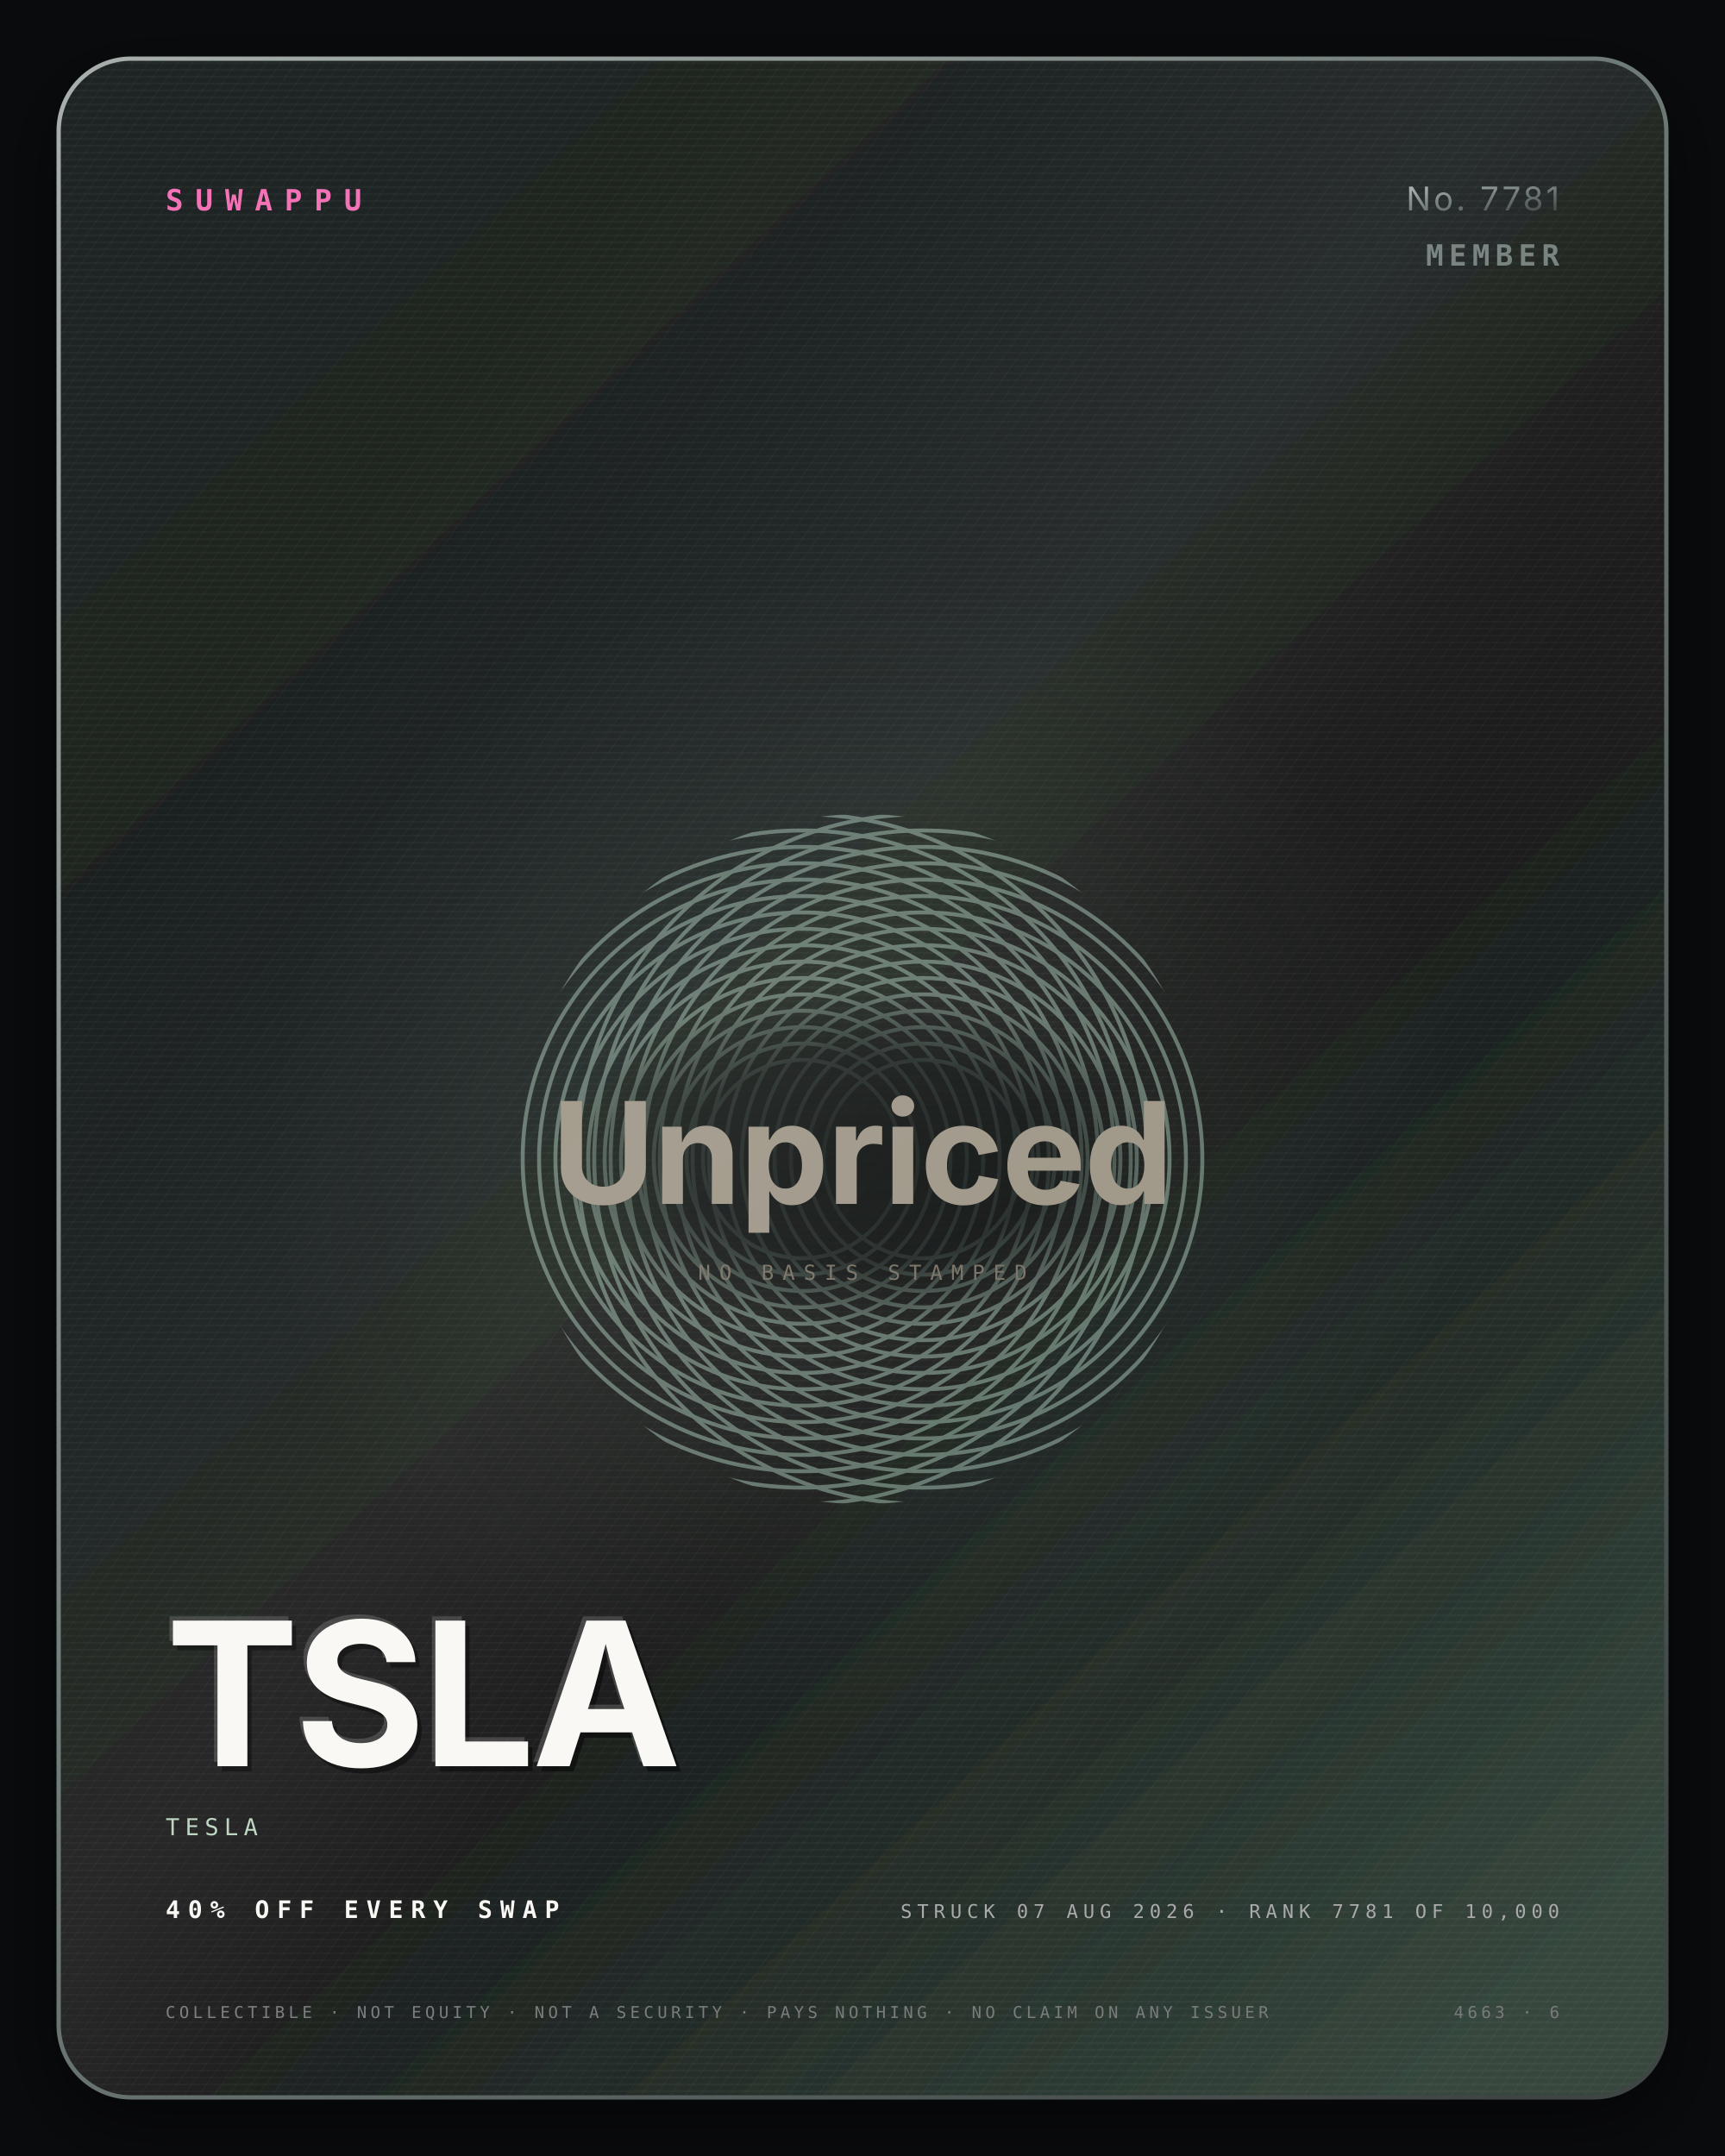
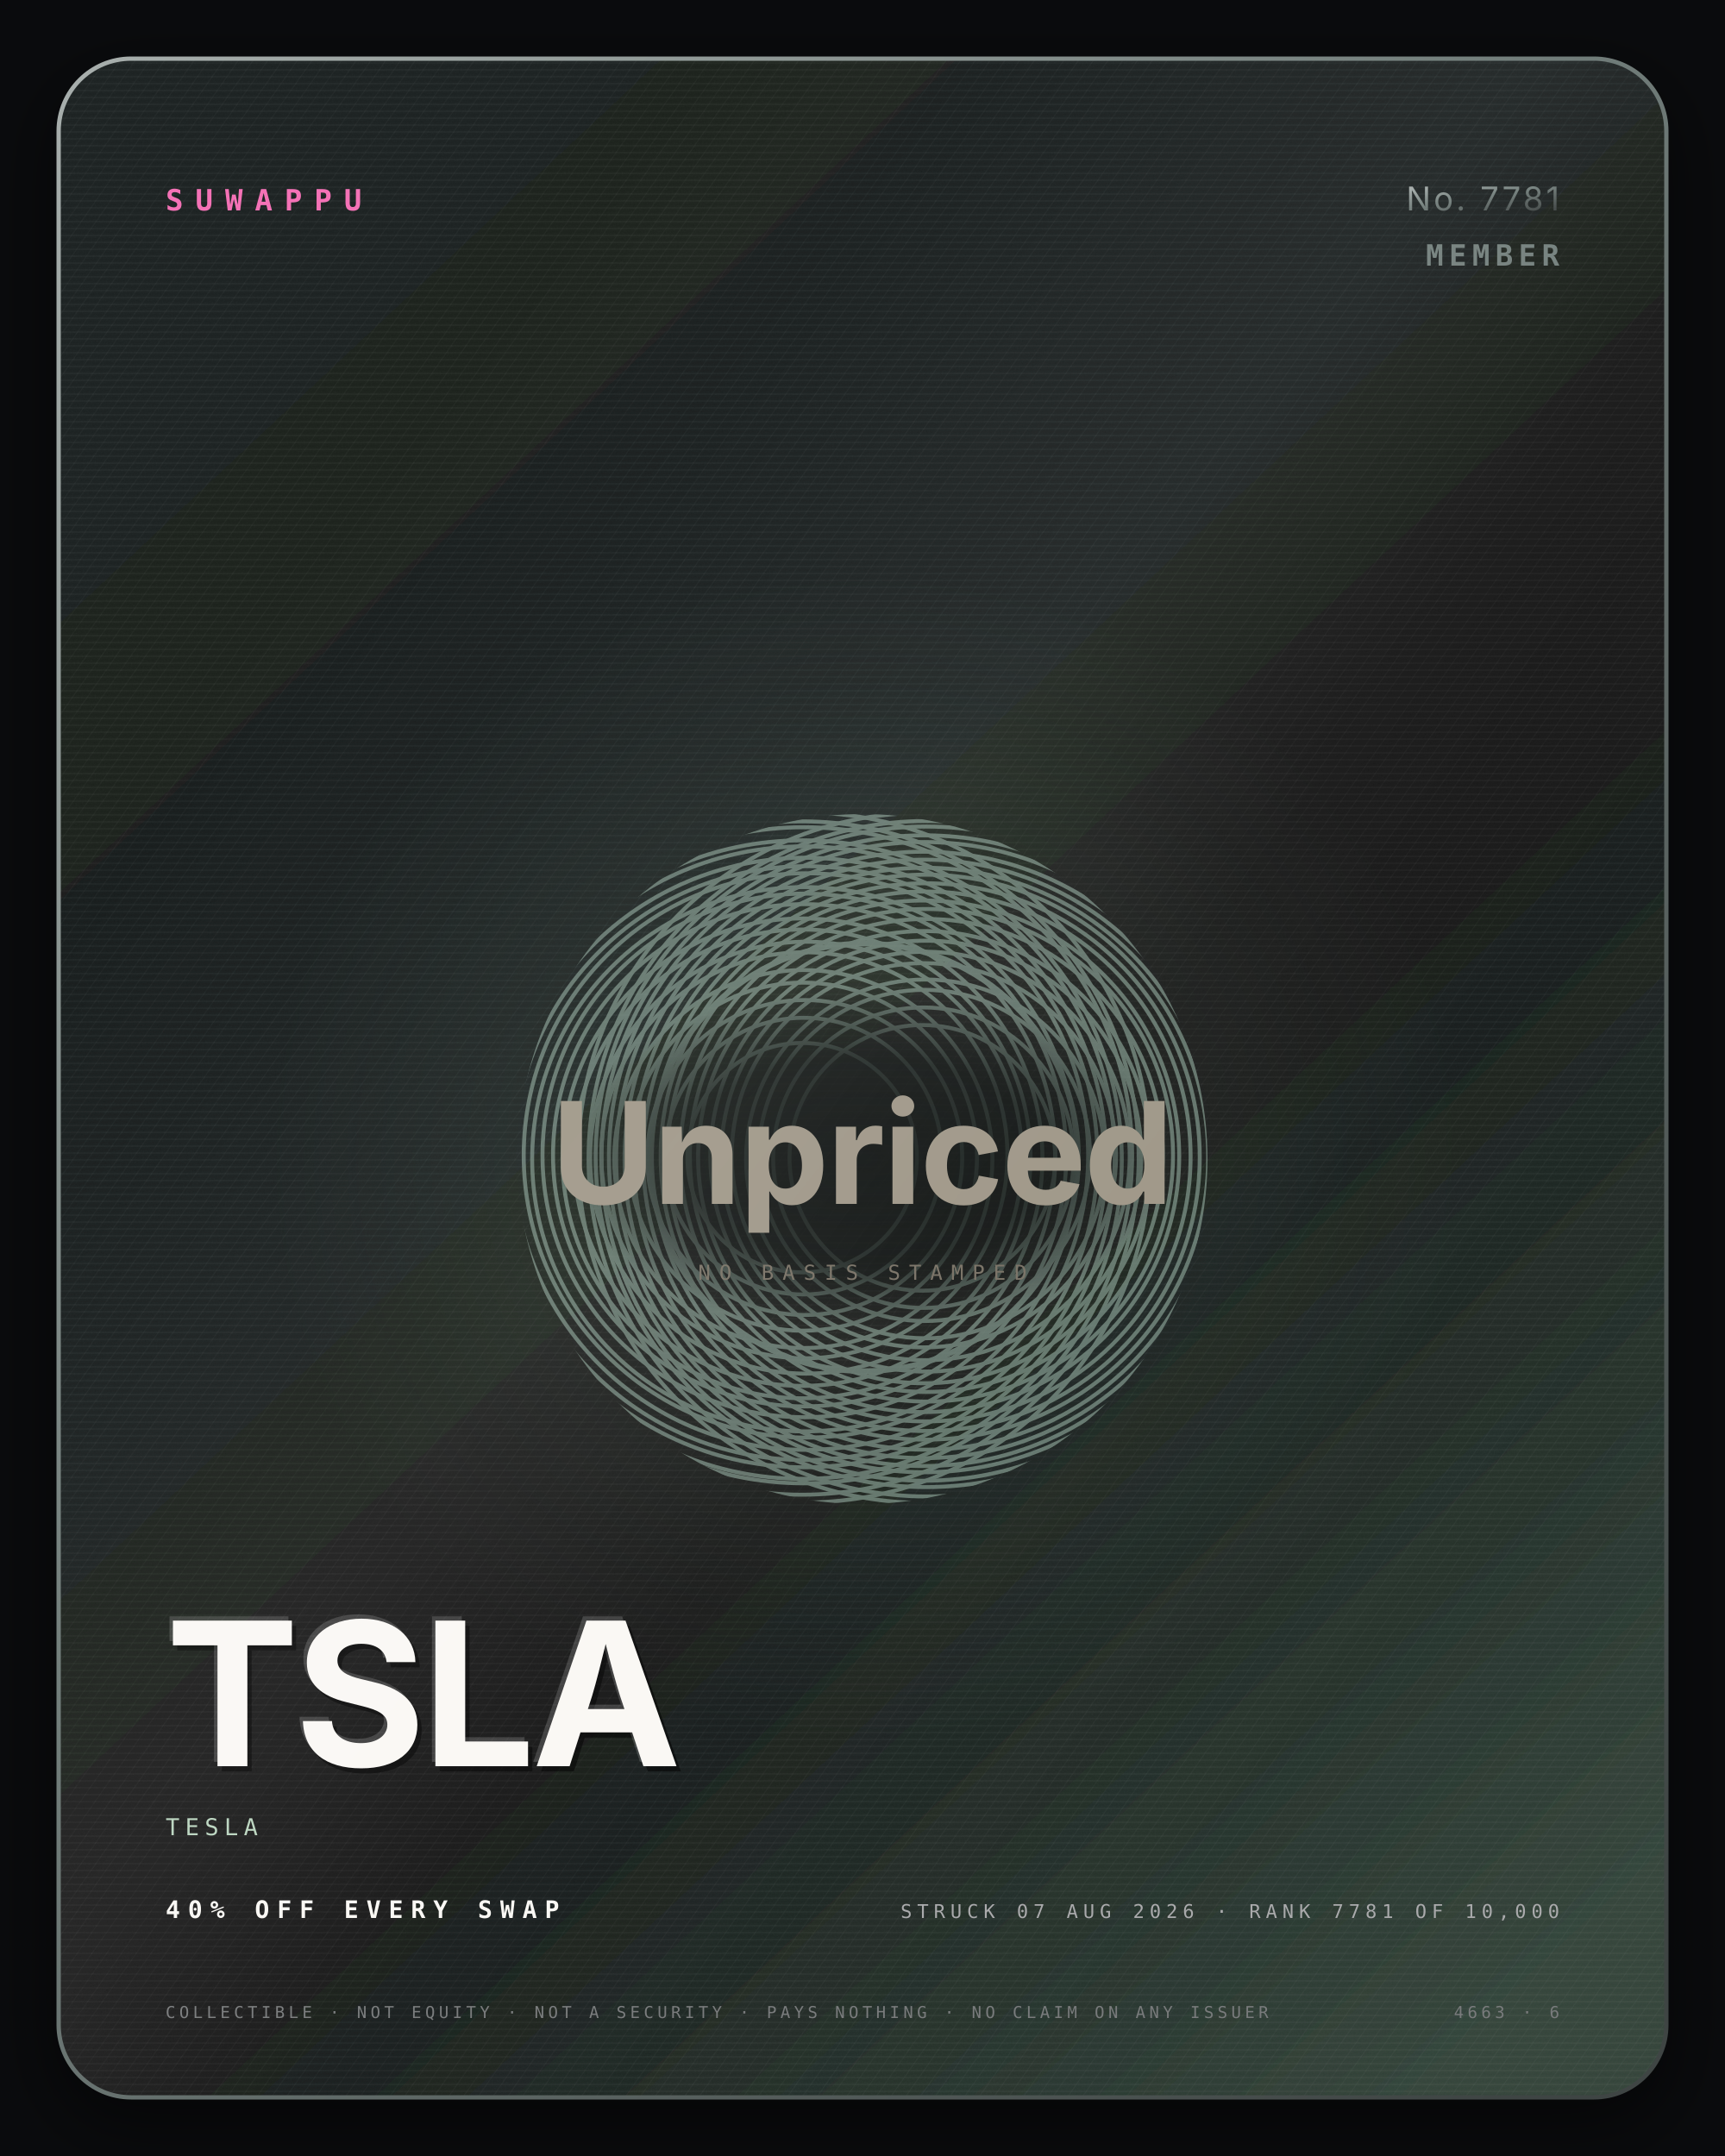
<svg xmlns="http://www.w3.org/2000/svg" width="1000" height="1250" viewBox="0 0 1000 1250" role="img" aria-label="TSLA position card">
  <defs>
    <clipPath id="cut">
      <circle cx="500.0" cy="672" r="200" />
    </clipPath>
    <clipPath id="card">
      <rect x="34" y="34" width="932" height="1182" rx="42" />
    </clipPath>
    <linearGradient id="mgrad" x1="0" y1="0" x2="0.9" y2="1">
      <stop offset="0" stop-color="#a8afad" />
      <stop offset="0.45" stop-color="#727e7b" />
      <stop offset="1" stop-color="#3f4544" />
    </linearGradient>
    <linearGradient id="sheen" x1="0" y1="0" x2="1" y2="1">
      <stop offset="0.22" stop-color="#ffffff" stop-opacity="0" />
      <stop offset="0.46" stop-color="#ffffff" stop-opacity="0.065" />
      <stop offset="0.58" stop-color="#ffffff" stop-opacity="0.015" />
      <stop offset="0.80" stop-color="#ffffff" stop-opacity="0" />
    </linearGradient>
    <pattern id="brush" width="1000" height="4" patternUnits="userSpaceOnUse">
      <line x1="0" y1="0.5" x2="1000" y2="0.5" stroke="#ffffff" stroke-opacity="0.028" stroke-width="1" />
      <line x1="0" y1="2.5" x2="1000" y2="2.5" stroke="#000000" stroke-opacity="0.020" stroke-width="1" />
    </pattern>
    <filter id="drop" x="-6%" y="-6%" width="112%" height="112%">
      <feDropShadow dx="0" dy="14" stdDeviation="20" flood-color="#000000" flood-opacity="0.55" />
    </filter>
    <filter id="grain">
      <feTurbulence type="fractalNoise" baseFrequency="0.9" numOctaves="2" seed="7" stitchTiles="stitch" />
      <feColorMatrix type="matrix" values="0 0 0 0 0.5 0 0 0 0 0.5 0 0 0 0 0.5 0 0 0 0.04 0" />
    </filter>
-     <radialGradient id="fadeg" gradientUnits="userSpaceOnUse" cx="500.0" cy="672" r="200">
+     <radialGradient id="fadeg" gradientUnits="userSpaceOnUse" cx="501.0" cy="671" r="200">
      <stop offset="0.55" stop-color="#ffffff" />
      <stop offset="1" stop-color="#000000" />
    </radialGradient>
    <mask id="fade">
-       <circle cx="500.0" cy="672" r="200" fill="url(#fadeg)" />
+       <circle cx="501.0" cy="671" r="200" fill="url(#fadeg)" />
    </mask>
    <radialGradient id="vig" cx="0.5" cy="0.42" r="0.75">
      <stop offset="0.55" stop-color="#000000" stop-opacity="0" />
      <stop offset="1" stop-color="#000000" stop-opacity="0.34" />
    </radialGradient>
    <linearGradient id="plate" x1="0.1" y1="0" x2="0.85" y2="1">
      <stop offset="0" stop-color="#1d2422" />
      <stop offset="0.62" stop-color="#131716" />
      <stop offset="1" stop-color="#34453b" />
    </linearGradient>
    <radialGradient id="bloom" cx="0.5" cy="0.5" r="0.5">
      <stop offset="0" stop-color="#8d8577" stop-opacity="0.12" />
      <stop offset="0.5" stop-color="#86b894" stop-opacity="0.06" />
      <stop offset="1" stop-color="#86b894" stop-opacity="0" />
    </radialGradient>
    <radialGradient id="clear" cx="0.5" cy="0.5" r="0.5">
      <stop offset="0" stop-color="#131716" stop-opacity="0.90" />
      <stop offset="0.6" stop-color="#131716" stop-opacity="0.74" />
      <stop offset="1" stop-color="#131716" stop-opacity="0" />
    </radialGradient>
    <pattern id="hatch" width="7" height="7" patternUnits="userSpaceOnUse" patternTransform="rotate(35)">
      <line x1="0" y1="0" x2="0" y2="7" stroke="#ffffff" stroke-opacity="0.030" stroke-width="1" />
    </pattern>
  </defs>
  <rect width="1000" height="1250" fill="#0a0b0d" />
  <rect x="34" y="34" width="932" height="1182" rx="42" fill="url(#plate)" filter="url(#drop)" />
  <g clip-path="url(#card)">
    <rect width="1000" height="1250" fill="url(#hatch)" />
    <rect width="1000" height="1250" fill="url(#brush)" />
    <rect width="1000" height="1250" filter="url(#grain)" />
-     <ellipse cx="500.0" cy="672" rx="350" ry="340" fill="url(#bloom)" />
+     <ellipse cx="501.0" cy="671" rx="350" ry="340" fill="url(#bloom)" />
    <g clip-path="url(#cut)" stroke="#89a194" fill="none" stroke-width="2.3" opacity="0.66">
-       <circle cx="465.0" cy="672" r="57.5" />
-       <circle cx="535.0" cy="672" r="57.5" />
-       <circle cx="465.0" cy="672" r="67.0" />
-       <circle cx="535.0" cy="672" r="67.0" />
-       <circle cx="465.0" cy="672" r="76.5" />
-       <circle cx="535.0" cy="672" r="76.5" />
-       <circle cx="465.0" cy="672" r="86.0" />
-       <circle cx="535.0" cy="672" r="86.0" />
-       <circle cx="465.0" cy="672" r="95.5" />
-       <circle cx="535.0" cy="672" r="95.5" />
-       <circle cx="465.0" cy="672" r="105.0" />
-       <circle cx="535.0" cy="672" r="105.0" />
-       <circle cx="465.0" cy="672" r="114.5" />
-       <circle cx="535.0" cy="672" r="114.5" />
-       <circle cx="465.0" cy="672" r="124.0" />
-       <circle cx="535.0" cy="672" r="124.0" />
-       <circle cx="465.0" cy="672" r="133.5" />
-       <circle cx="535.0" cy="672" r="133.5" />
-       <circle cx="465.0" cy="672" r="143.0" />
-       <circle cx="535.0" cy="672" r="143.0" />
-       <circle cx="465.0" cy="672" r="152.5" />
-       <circle cx="535.0" cy="672" r="152.5" />
-       <circle cx="465.0" cy="672" r="162.0" />
-       <circle cx="535.0" cy="672" r="162.0" />
-       <circle cx="465.0" cy="672" r="171.5" />
-       <circle cx="535.0" cy="672" r="171.5" />
-       <circle cx="465.0" cy="672" r="181.0" />
-       <circle cx="535.0" cy="672" r="181.0" />
-       <circle cx="465.0" cy="672" r="190.5" />
-       <circle cx="535.0" cy="672" r="190.5" />
-       <circle cx="465.0" cy="672" r="200.0" />
-       <circle cx="535.0" cy="672" r="200.0" />
+       <circle cx="465.0" cy="671.2" r="66.5" />
+       <circle cx="465.8" cy="670.3" r="80.2" />
+       <circle cx="466.5" cy="671.1" r="91.3" />
+       <circle cx="465.5" cy="670.6" r="100.9" />
+       <circle cx="465.7" cy="672.0" r="109.6" />
+       <circle cx="466.3" cy="669.8" r="117.7" />
+       <circle cx="467.3" cy="671.2" r="125.2" />
+       <circle cx="465.1" cy="671.2" r="132.3" />
+       <circle cx="465.2" cy="671.6" r="139.1" />
+       <circle cx="466.2" cy="669.8" r="145.6" />
+       <circle cx="466.3" cy="669.9" r="151.8" />
+       <circle cx="466.3" cy="672.1" r="157.8" />
+       <circle cx="467.2" cy="669.9" r="163.6" />
+       <circle cx="467.0" cy="671.4" r="169.2" />
+       <circle cx="466.7" cy="671.9" r="174.6" />
+       <circle cx="466.2" cy="670.7" r="180.0" />
+       <circle cx="465.2" cy="672.3" r="185.1" />
+       <circle cx="466.1" cy="669.8" r="190.2" />
+       <circle cx="464.9" cy="671.4" r="195.2" />
+       <circle cx="466.7" cy="671.1" r="200.0" />
+       <circle cx="534.7" cy="671.3" r="77.0" />
+       <circle cx="535.3" cy="671.2" r="87.1" />
+       <circle cx="535.9" cy="669.9" r="96.0" />
+       <circle cx="536.5" cy="671.9" r="104.0" />
+       <circle cx="535.6" cy="669.8" r="111.4" />
+       <circle cx="536.5" cy="670.2" r="118.4" />
+       <circle cx="536.7" cy="670.3" r="124.9" />
+       <circle cx="535.8" cy="670.9" r="131.1" />
+       <circle cx="537.0" cy="669.9" r="137.1" />
+       <circle cx="537.2" cy="669.8" r="142.8" />
+       <circle cx="535.3" cy="670.4" r="148.3" />
+       <circle cx="536.6" cy="670.5" r="153.6" />
+       <circle cx="536.7" cy="670.9" r="158.8" />
+       <circle cx="536.6" cy="670.9" r="163.8" />
+       <circle cx="536.1" cy="671.8" r="168.7" />
+       <circle cx="535.6" cy="671.9" r="173.5" />
+       <circle cx="535.3" cy="671.9" r="178.1" />
+       <circle cx="535.7" cy="670.9" r="182.7" />
+       <circle cx="535.8" cy="671.4" r="187.1" />
+       <circle cx="536.8" cy="670.7" r="191.5" />
+       <circle cx="537.0" cy="671.8" r="195.8" />
+       <circle cx="535.2" cy="671.3" r="200.0" />
+       <circle cx="501.0" cy="671.0" r="123.6" stroke-width="2.6" />
+       <circle cx="501.0" cy="671.0" r="124.8" stroke-width="1.5" />
    </g>
    <text x="96" y="122" font-family="'Geist Mono','SFMono-Regular',Menlo,Consolas,'DejaVu Sans Mono',monospace" font-size="17" font-weight="bold" letter-spacing="7.0" fill="#f472b6" text-anchor="start">SUWAPPU</text>
    <text x="904" y="122" font-family="Geist,'Inter',system-ui,-apple-system,'Liberation Sans',Arial,sans-serif" font-size="19" fill="url(#mgrad)" text-anchor="end" letter-spacing="1.6">No. 7781</text>
    <text x="904" y="154" font-family="'Geist Mono','SFMono-Regular',Menlo,Consolas,'DejaVu Sans Mono',monospace" font-size="17" font-weight="bold" letter-spacing="3.2" fill="#727e7b" text-anchor="end">MEMBER</text>
    <text x="98.5" y="1027" font-family="Geist,'Inter',system-ui,-apple-system,'Liberation Sans',Arial,sans-serif" font-size="116" font-weight="bold" letter-spacing="-2" fill="#000000" fill-opacity="0.55">TSLA</text>
    <text x="94" y="1021.5" font-family="Geist,'Inter',system-ui,-apple-system,'Liberation Sans',Arial,sans-serif" font-size="116" font-weight="bold" letter-spacing="-2" fill="#ffffff" fill-opacity="0.16">TSLA</text>
    <text x="96" y="1024" font-family="Geist,'Inter',system-ui,-apple-system,'Liberation Sans',Arial,sans-serif" font-size="116" font-weight="bold" letter-spacing="-2" fill="#faf8f4">TSLA</text>
    <text x="96" y="1064" font-family="'Geist Mono','SFMono-Regular',Menlo,Consolas,'DejaVu Sans Mono',monospace" font-size="13.5" font-weight="normal" letter-spacing="3.2" fill="#bad5bf" text-anchor="start">TESLA</text>
    <ellipse cx="500.0" cy="672" rx="176" ry="100" fill="url(#clear)" />
    <text x="500.0" y="698" font-family="Geist,'Inter',system-ui,-apple-system,'Liberation Sans',Arial,sans-serif" font-size="82" font-weight="bold" fill="#a09889" text-anchor="middle" letter-spacing="-1">Unpriced</text>
    <text x="500.0" y="742" font-family="'Geist Mono','SFMono-Regular',Menlo,Consolas,'DejaVu Sans Mono',monospace" font-size="12" font-weight="normal" letter-spacing="5.0" fill="#7a7367" text-anchor="middle">NO BASIS STAMPED</text>
    <text x="96" y="1112" font-family="'Geist Mono','SFMono-Regular',Menlo,Consolas,'DejaVu Sans Mono',monospace" font-size="14" font-weight="bold" letter-spacing="4.5" fill="#faf8f4" text-anchor="start">40% OFF EVERY SWAP</text>
    <text x="904" y="1112" font-family="'Geist Mono','SFMono-Regular',Menlo,Consolas,'DejaVu Sans Mono',monospace" font-size="11" font-weight="normal" letter-spacing="3.0" fill="#aaaaac" text-anchor="end">STRUCK 07 AUG 2026 · RANK 7781 OF 10,000</text>
    <text x="96" y="1170" font-family="'Geist Mono','SFMono-Regular',Menlo,Consolas,'DejaVu Sans Mono',monospace" font-size="9.5" font-weight="normal" letter-spacing="2.2" fill="#797b7c" text-anchor="start">COLLECTIBLE · NOT EQUITY · NOT A SECURITY · PAYS NOTHING · NO CLAIM ON ANY ISSUER</text>
    <text x="904" y="1170" font-family="'Geist Mono','SFMono-Regular',Menlo,Consolas,'DejaVu Sans Mono',monospace" font-size="9.5" font-weight="normal" letter-spacing="2.2" fill="#797b7c" text-anchor="end">4663 · 6</text>
    <rect width="1000" height="1250" fill="url(#sheen)" />
  </g>
  <rect x="34" y="34" width="932" height="1182" rx="42" fill="none" stroke="url(#mgrad)" stroke-width="2.5" />
</svg>
